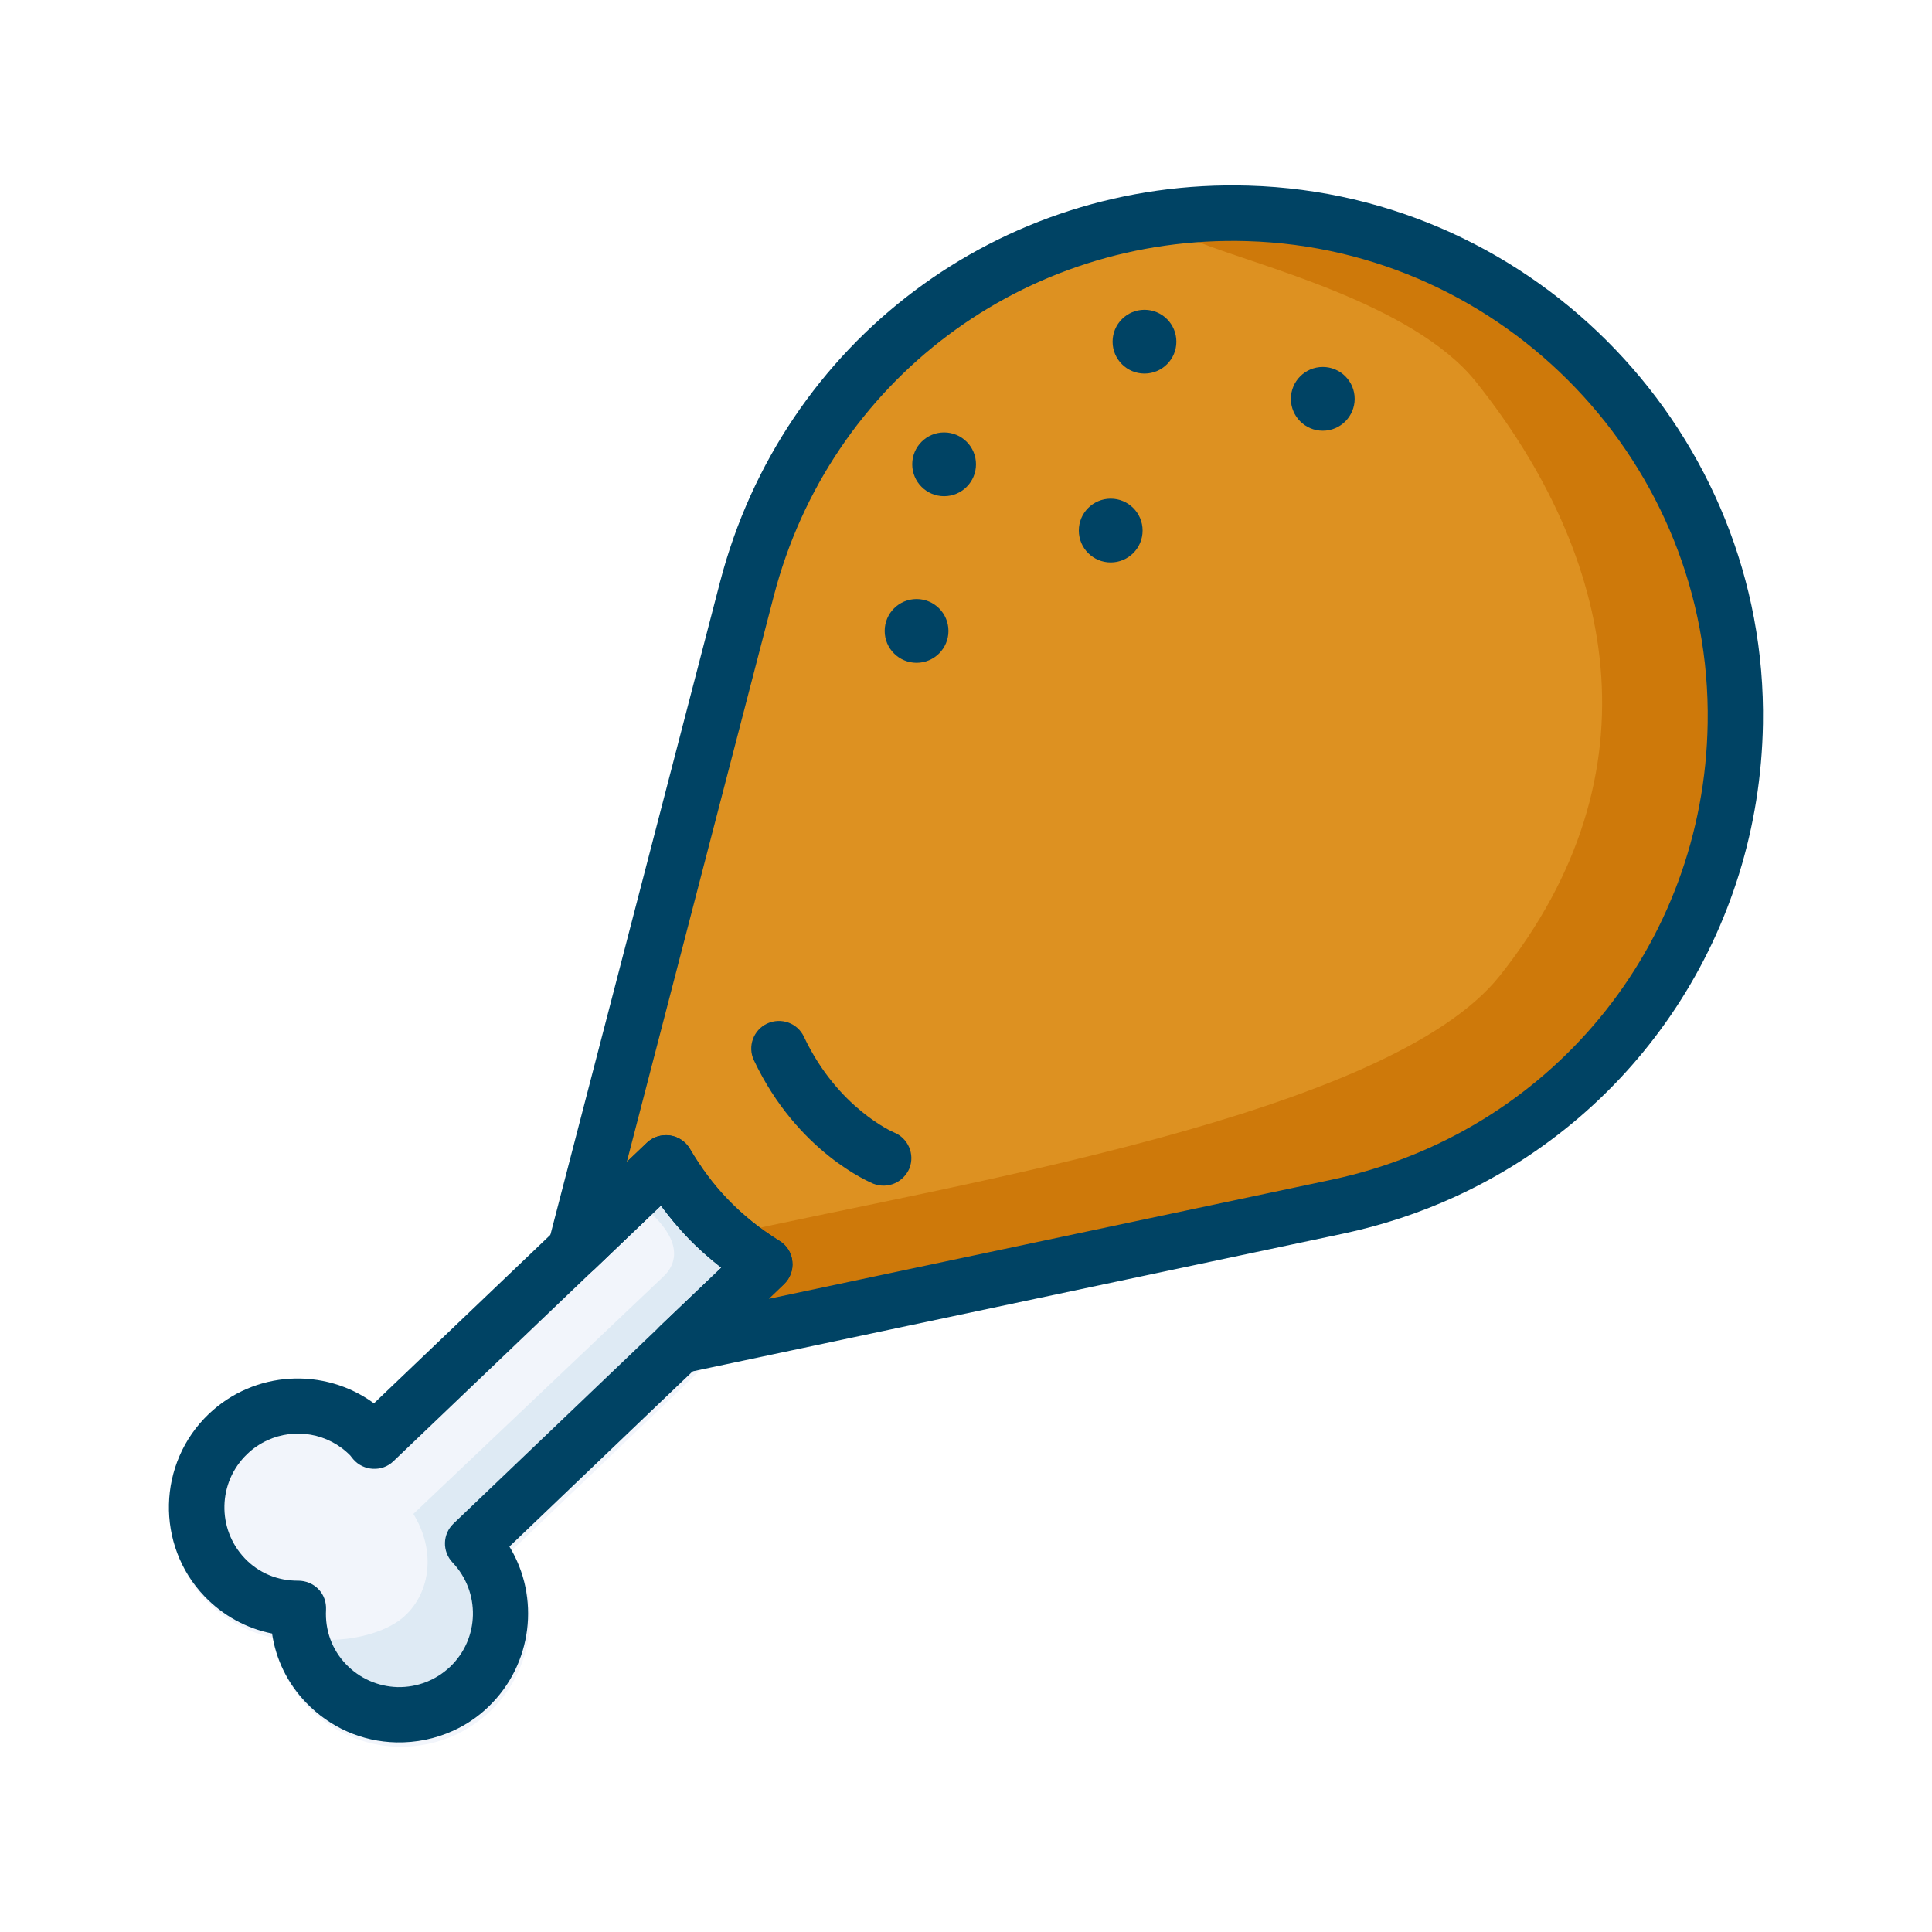
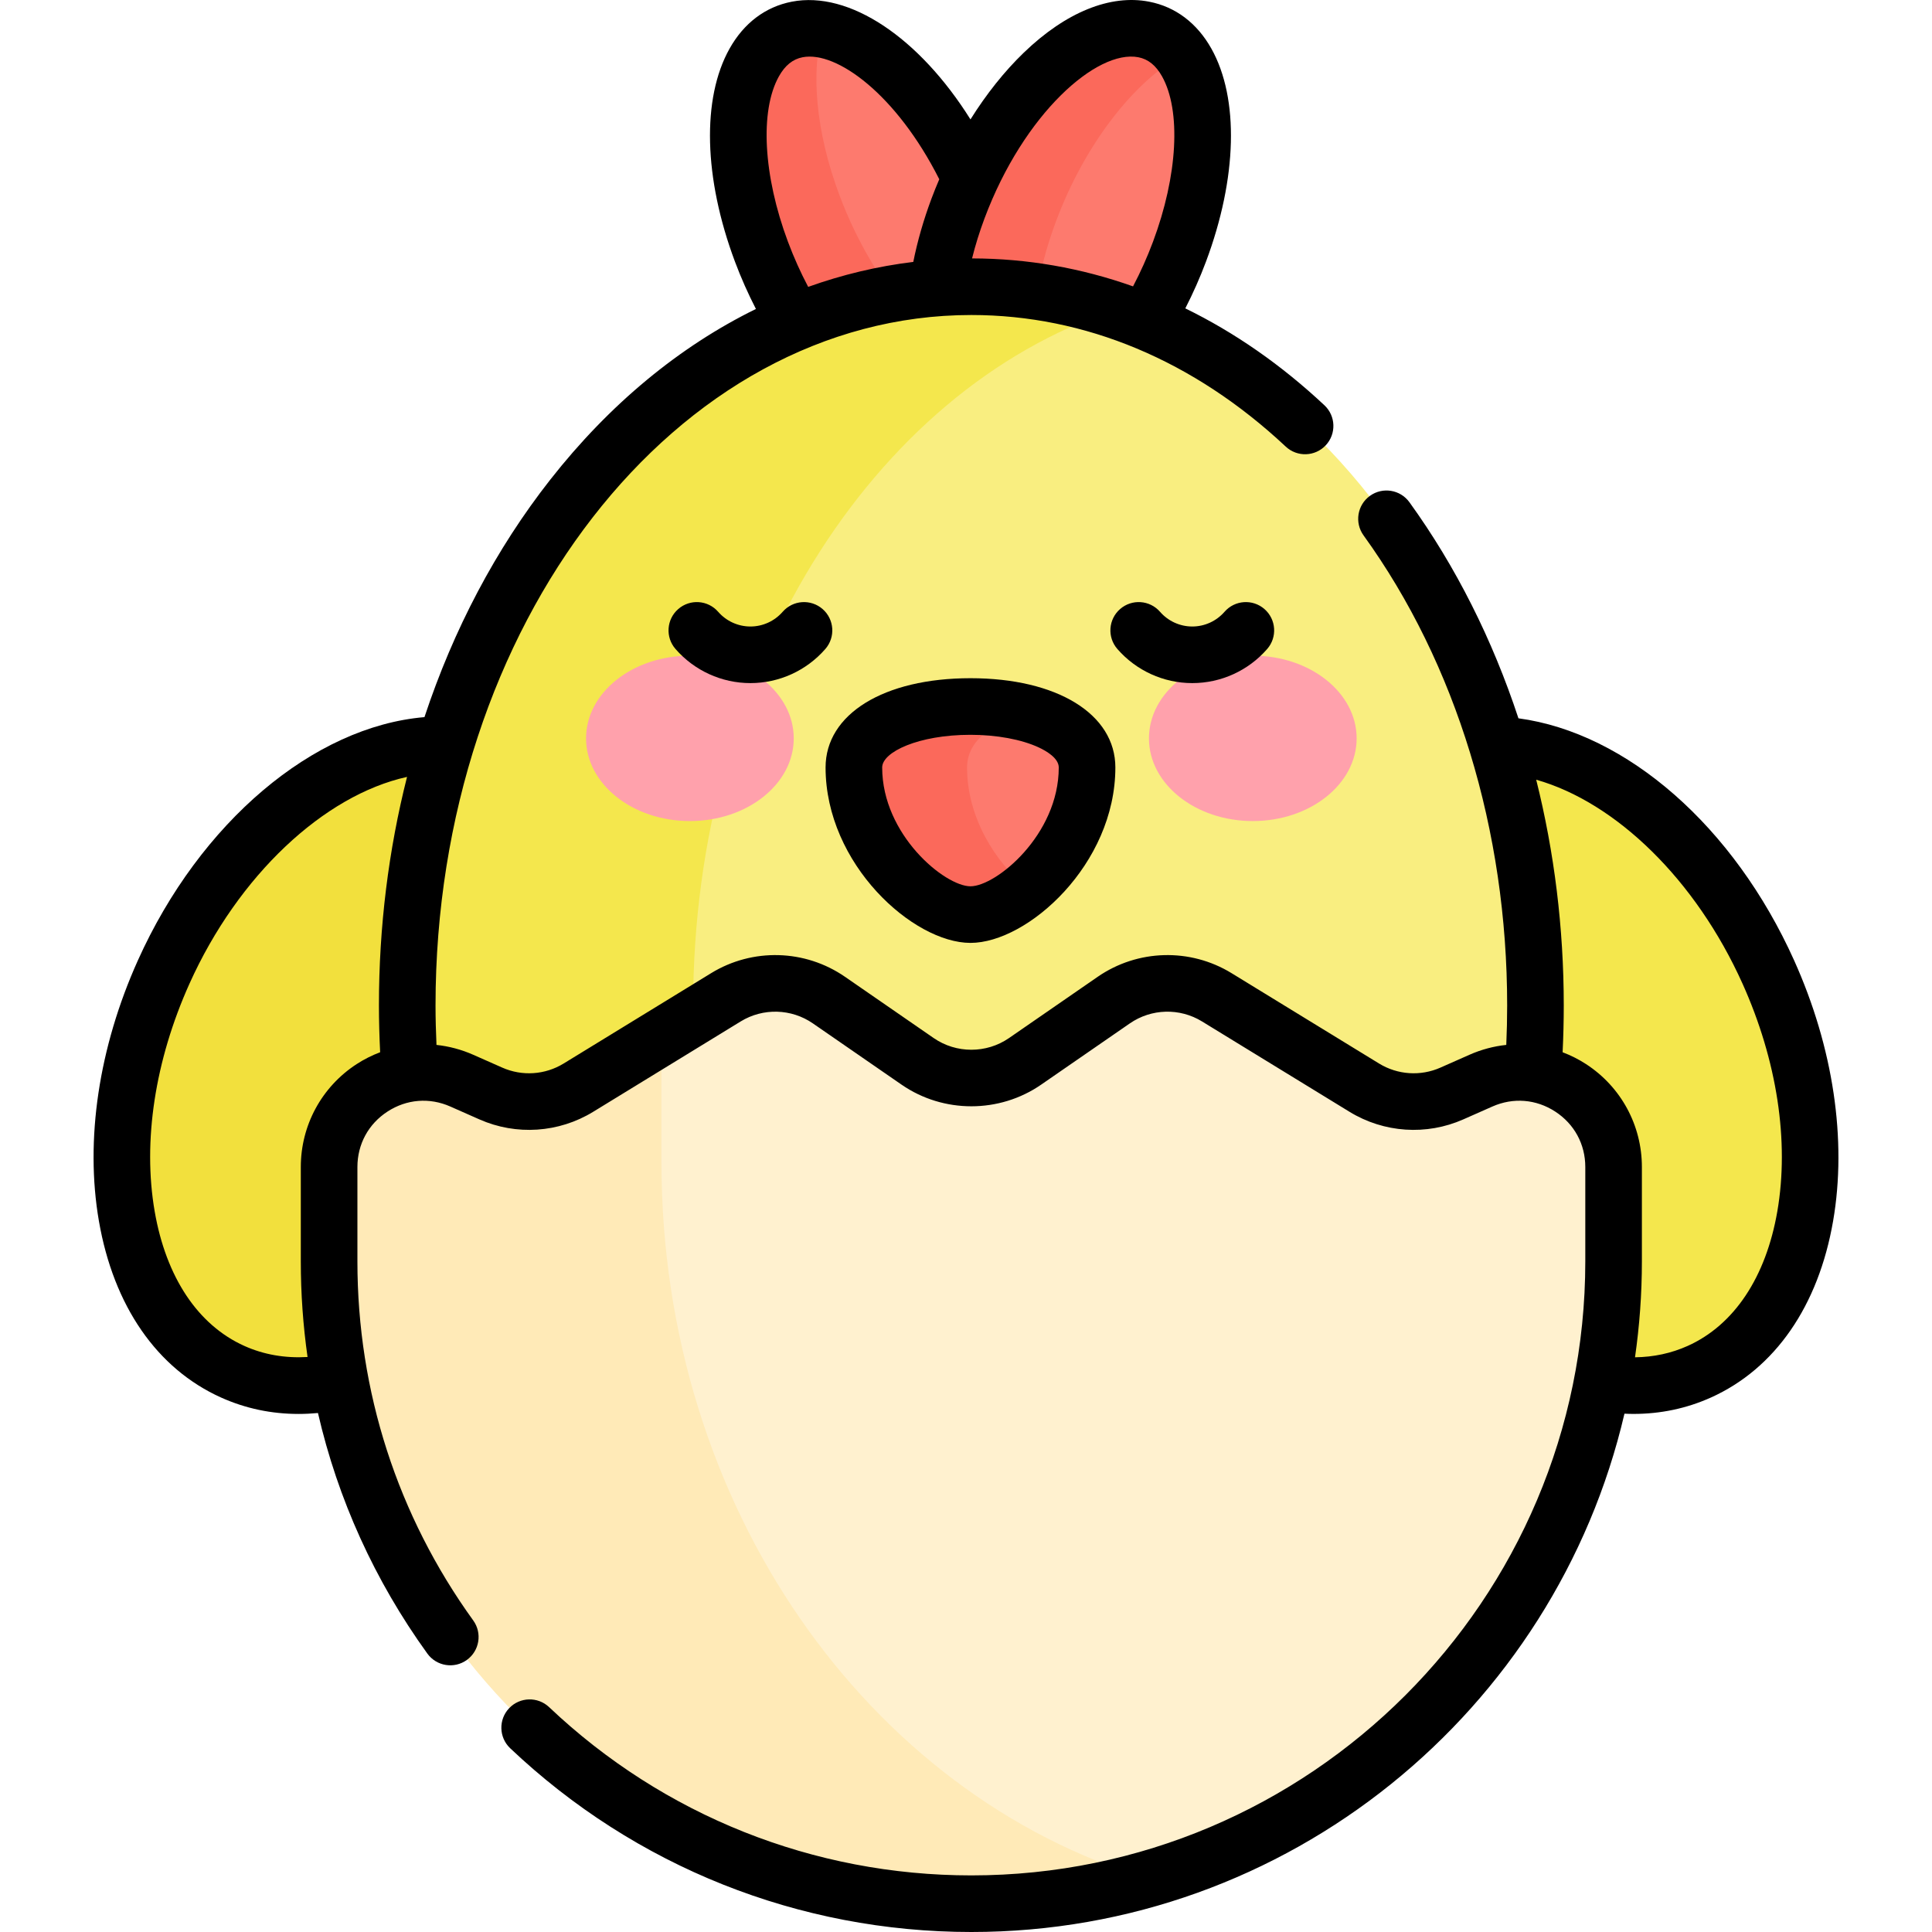
- <svg xmlns="http://www.w3.org/2000/svg" width="800px" height="800px" viewBox="0 0 1024 1024" class="icon" version="1.1">
-   <path d="M241 919.7c-9.3 4.2-19.4 6.3-29.9 6.1-18.3-0.4-35.2-7.9-47.9-21.1-9.8-10.2-16-22.9-18-36.6-13.6-2.7-26-9.5-35.8-19.7-26-27.2-25-70.6 2.2-96.6 24.3-23.2 61.4-24.9 87.6-5.7L343.8 608c3.2-3.1 7.7-4.5 12.2-3.9 4.4 0.6 8.4 3.3 10.6 7.1 5.8 9.9 12.4 18.8 19.8 26.5 7.9 8.3 17.2 15.8 27.7 22.3 3.9 2.4 6.4 6.4 6.8 10.9 0.5 4.5-1.2 9-4.5 12.1L271 822c16.3 26.8 12.4 62.4-11.2 85-5.5 5.2-11.9 9.5-18.8 12.7z" fill="#F2F5FB" />
-   <path d="M135.2 830.7c-10.8-2.2-20.7-7.5-28.7-15.4 2.5 5 5.6 9.8 9.6 14.1 6.5 6.8 14.4 11.8 23 14.8-1.8-4.4-3.2-8.8-3.9-13.5zM358.6 628.4c-6.3-6.6-26 3.7-21.1 8.9 6.6 6.9 7 3.9 13.4 12 12.7 15.9 3 25.2 0.2 27.8l-132 125.3c13.7 22.5 7.3 45.9-7.7 56.6-16.1 11.5-49 13.9-59.4 3.8 2.6 5.4 6.1 10.5 10.4 14.9 10.8 11.3 29.5 31.7 45.2 32.1 9 0.2 17.7-1.6 25.7-5.2 5.9-2.7 11.4-6.4 16.2-11 20.3-19.4 19.6-63.9 5.5-86.9l125-119.4c2.8-2.7 15.7-13.5 15-17.3-2.3-12.2-29.6-34.5-36.4-41.6z" fill="#DEEAF4" />
-   <path d="M314.5 642.2l110.3-400.7s37-66.3 117.1-103.9 244.8-28.7 301.5 51.9C900 270.2 962 423.1 876.1 531.1S408.8 703.5 408.8 703.5L391 658.8l-30.7-24.3-45.8 7.7z" fill="#DD9121" />
-   <path d="M864.7 218.4C830.4 169.6 721 89 635.1 128.2c28.4 11.9 113.6 32.1 147.2 74.2 73.4 92 98.5 206.8 12.6 314.8-58.6 73.7-288 110.2-406.7 136.7l-3.8 56.6s392.8-50.9 478.8-159 58.1-252.4 1.5-333.1z" fill="#CE790A" />
-   <path d="M240 917.4c-9.3 4.2-19.4 6.3-29.9 6.1-18.3-0.4-35.2-7.9-47.9-21.1-9.8-10.2-16-22.9-18-36.6-13.6-2.7-26-9.5-35.8-19.7-26-27.2-25-70.6 2.2-96.6 24.3-23.2 61.4-24.9 87.6-5.7l144.6-138.1c3.2-3.1 7.7-4.5 12.2-3.9 4.4 0.6 8.4 3.3 10.6 7.1 5.8 9.9 12.4 18.8 19.8 26.5 7.9 8.3 17.2 15.8 27.7 22.3 3.9 2.4 6.4 6.4 6.8 10.9 0.5 4.5-1.2 9-4.5 12.1L270 819.7c16.3 26.8 12.4 62.4-11.2 85-5.5 5.3-11.9 9.6-18.8 12.7z m-98.3-154c-3.9 1.8-7.5 4.2-10.7 7.3-15.6 14.9-16.1 39.6-1.3 55.2 7.4 7.8 17.5 12 28.4 11.9 4 0 7.9 1.6 10.7 4.5 2.8 2.9 4.2 6.8 4 10.9-0.6 10.9 3.2 21.2 10.6 28.9 7.2 7.5 16.9 11.8 27.3 12.1 10.4 0.2 20.3-3.6 27.9-10.8 15.6-14.9 16.1-39.6 1.3-55.2-5.6-5.9-5.4-15.1 0.5-20.7l141.9-135.6c-6.5-5.1-12.6-10.5-18.1-16.3-4.9-5.1-9.5-10.7-13.9-16.6L208.5 774.5c-2.9 2.8-6.8 4.2-10.8 4-4-0.2-7.8-2-10.4-5-0.3-0.3-1.2-1.5-1.6-2-11.7-12-29.5-14.8-44-8.1z" fill="#004364" />
-   <path d="M771 634.4c-18.6 8.5-38.5 15.1-59.3 19.5l-348.6 73.8c-6.4 1.4-12.9-1.7-16-7.5-3.1-5.8-1.9-12.9 2.8-17.4l32.4-30.9c-6.5-5.1-12.6-10.5-18.1-16.3-4.9-5.1-9.5-10.7-13.9-16.6l-35.2 33.7c-4.7 4.5-11.9 5.4-17.6 2-5.6-3.3-8.4-10-6.8-16.3l90.9-349.8C414.8 180.9 530 94.4 661.9 98.4c152.7 4.5 275 132.5 272.5 285.2-1.8 110.6-66.5 206.6-163.4 250.8z m-363.5 54l298.2-63.1c115.5-24.5 197.6-124 199.4-242.1 2.2-136.8-107.3-251.4-244.1-255.4-118-3.5-221.3 73.9-250.9 188.2l-77.9 299.9 10.7-10.2c3.2-3.1 7.7-4.5 12.2-3.9 4.4 0.6 8.4 3.3 10.6 7.1 5.8 9.9 12.4 18.8 19.8 26.5 7.9 8.3 17.2 15.8 27.7 22.3 3.9 2.4 6.4 6.4 6.8 10.9 0.5 4.5-1.2 9-4.5 12.1l-8 7.7z" fill="#004364" />
-   <path d="M474.4 627.1c-3.5 1.6-7.7 1.8-11.5 0.3-1.6-0.7-40.2-16.6-63.3-65.4-3.5-7.3-0.3-16.1 7-19.5 7.4-3.4 16.1-0.3 19.5 7 17.9 37.9 47.4 50.6 47.7 50.7 7.5 3 11.2 11.5 8.2 19.1-1.6 3.6-4.3 6.3-7.6 7.8z" fill="#004364" />
-   <path d="M485.8 334.4m-16.9 0a16.9 16.9 0 1 0 33.8 0 16.9 16.9 0 1 0-33.8 0Z" fill="#004364" />
-   <path d="M500.4 246.1m-16.9 0a16.9 16.9 0 1 0 33.8 0 16.9 16.9 0 1 0-33.8 0Z" fill="#004364" />
-   <path d="M606.6 181.1m-16.9 0a16.9 16.9 0 1 0 33.8 0 16.9 16.9 0 1 0-33.8 0Z" fill="#004364" />
-   <path d="M701.1 211.4m-16.9 0a16.9 16.9 0 1 0 33.8 0 16.9 16.9 0 1 0-33.8 0Z" fill="#004364" />
-   <path d="M588.7 281.2m-16.9 0a16.9 16.9 0 1 0 33.8 0 16.9 16.9 0 1 0-33.8 0Z" fill="#004364" />
+ <svg xmlns="http://www.w3.org/2000/svg" id="Capa_1" enable-background="new 0 0 511.999 511.999" height="512" viewBox="0 0 511.999 511.999" width="512">
+   <g>
+     <g>
+       <path d="m153.042 306.917c-20.177 44.877-61.083 70.221-91.37 56.605-30.285-13.616-38.479-61.035-18.303-105.913 20.178-44.879 61.084-70.222 91.371-56.606 30.285 13.616 38.479 61.034 18.302 105.914z" fill="#f2e03d" />
+     </g>
+     <g>
+       <path d="m358.958 306.917c20.177 44.877 61.083 70.221 91.37 56.605 30.285-13.616 38.479-61.035 18.303-105.913-20.178-44.879-61.084-70.222-91.371-56.606-30.286 13.616-38.48 61.034-18.302 105.914z" fill="#f4e74d" />
+     </g>
+     <g>
+       <path d="m201.79 66.694c10.981 29.365 33.025 50.608 49.235 47.451 16.209-3.157 20.447-29.521 9.465-58.885-10.982-29.365-33.025-50.607-49.233-47.45-16.211 3.158-20.448 29.52-9.467 58.884z" fill="#fd7a6e" />
+     </g>
+     <g>
+       <path d="m222.451 51.698c-6.324-16.91-7.591-32.815-4.44-43.875-2.328-.408-4.594-.433-6.754-.012-16.211 3.157-20.448 29.52-9.467 58.883 10.981 29.365 33.025 50.608 49.235 47.451 6.874-1.339 11.586-6.863 13.906-15.008-15.138-2.652-32.963-21.989-42.48-47.439z" fill="#fb695b" />
+     </g>
+     <g>
+       <path d="m312.58 66.694c-10.981 29.365-33.025 50.608-49.234 47.451-16.21-3.157-20.448-29.521-9.467-58.885 10.983-29.365 33.026-50.607 49.235-47.45 16.21 3.158 20.449 29.52 9.466 58.884z" fill="#fd7a6e" />
+     </g>
+     <g>
+       <path d="m279.873 58.593c7.651-20.456 20.668-36.959 33.343-44.029-2.534-3.564-5.915-5.938-10.102-6.753-16.209-3.157-38.252 18.085-49.235 47.45-10.981 29.364-6.742 55.727 9.467 58.885 4.917.958 10.372-.342 15.892-3.421-7.274-10.235-7.51-30.353.635-52.132z" fill="#fb695b" />
+     </g>
+     <g>
+       <ellipse clip-rule="evenodd" cx="257.416" cy="266.459" fill="#f9ee80" fill-rule="evenodd" rx="149.495" ry="190.48" />
+     </g>
+     <g>
+       <path clip-rule="evenodd" d="m183.687 266.459c0-88.52 47.394-162.932 111.612-184.302-12.099-4.026-24.794-6.177-37.883-6.177-82.562 0-149.495 85.281-149.495 190.479 0 105.199 66.932 190.48 149.495 190.48 13.09 0 25.785-2.15 37.883-6.177-64.217-21.371-111.612-95.783-111.612-184.303z" fill="#f4e74d" fill-rule="evenodd" />
+     </g>
+     <g>
+       <g>
+         <g>
+           <path d="m210.35 195.673c0 12.103-12.321 21.916-27.522 21.916-15.199 0-27.519-9.813-27.519-21.916s12.32-21.915 27.519-21.915c15.201-.001 27.522 9.811 27.522 21.915" fill="#ffa1ac" />
+         </g>
+         <g>
+           <path d="m304.483 195.673c0 12.103 12.321 21.916 27.52 21.916 15.201 0 27.52-9.813 27.52-21.916s-12.319-21.915-27.52-21.915c-15.199-.001-27.52 9.811-27.52 21.915" fill="#ffa1ac" />
+         </g>
+         <g>
+           <path d="m198.869 181.029c-7.61 0-14.848-3.296-19.855-9.042-2.722-3.122-2.397-7.86.726-10.581 3.122-2.724 7.86-2.398 10.581.726 2.159 2.477 5.275 3.897 8.549 3.897 3.272 0 6.386-1.42 8.543-3.896 2.721-3.123 7.459-3.448 10.582-.729 3.123 2.721 3.449 7.458.729 10.582-5.008 5.747-12.244 9.043-19.855 9.043z" />
+         </g>
+         <g>
+           <path d="m315.965 181.029c-7.613 0-14.851-3.297-19.856-9.044-2.72-3.124-2.393-7.861.73-10.582 3.124-2.721 7.86-2.395 10.582.73 2.155 2.476 5.27 3.896 8.544 3.896 3.272 0 6.387-1.42 8.545-3.896 2.721-3.124 7.458-3.449 10.581-.728s3.449 7.459.728 10.581c-5.007 5.747-12.245 9.043-19.854 9.043z" />
+         </g>
+       </g>
+     </g>
+     <g>
+       <path d="m392.46 286.381-7.703 3.408c-7.519 3.327-16.192 2.749-23.203-1.546l-39.101-23.954c-8.446-5.174-19.149-4.881-27.299.748l-23.512 16.24c-8.561 5.913-19.888 5.913-28.449 0l-23.512-16.24c-8.15-5.629-18.853-5.923-27.299-.748l-39.102 23.954c-7.011 4.295-15.684 4.873-23.203 1.546l-7.703-3.408c-16.547-7.322-35.157 4.793-35.157 22.889v25.03c0 93.999 76.201 170.2 170.2 170.2s170.2-76.201 170.2-170.2v-25.03c0-18.095-18.61-30.211-35.157-22.889z" fill="#fff1cf" />
+     </g>
+     <g>
+       <path d="m175.298 308.091v-28.884c0-1.597.124-3.148.336-4.658l-22.355 13.695c-7.011 4.295-15.684 4.873-23.203 1.546l-7.703-3.408c-16.547-7.322-35.157 4.793-35.157 22.889v25.03c0 93.999 76.201 170.2 170.2 170.2 16.273 0 32.012-2.288 46.916-6.552-74.282-22.272-129.034-98.827-129.034-189.858z" fill="#ffeab7" />
+     </g>
+     <g>
+       <g>
+         <path d="m288.082 203.383c0 21.536-19.655 38.994-30.898 38.994s-30.898-17.458-30.898-38.994 61.796-21.536 61.796 0z" fill="#fd7a6e" />
+       </g>
+     </g>
+     <g>
+       <path d="m256.279 203.383c0-7.147 6.808-11.919 15.902-14.322-18.309-4.839-45.894-.067-45.894 14.322 0 21.536 19.655 38.994 30.898 38.994 4.293 0 9.812-2.552 14.996-6.899-8.391-7.036-15.902-18.783-15.902-32.095z" fill="#fb695b" />
+     </g>
+     <g>
+       <path d="m475.471 254.533c-15.968-35.517-44.356-60.305-73.069-64.176-6.874-20.856-16.592-40.238-28.889-57.259-2.425-3.359-7.116-4.114-10.471-1.688-3.358 2.425-4.113 7.113-1.688 10.471 24.542 33.972 38.058 78.214 38.058 124.577 0 3.478-.083 6.976-.234 10.451-3.317.353-6.606 1.221-9.754 2.614l-7.702 3.408c-5.266 2.33-11.341 1.925-16.25-1.083l-39.102-23.953c-10.968-6.719-24.894-6.339-35.479.973l-23.511 16.24c-5.961 4.115-13.968 4.115-19.925 0l-23.513-16.24c-10.584-7.311-24.512-7.691-35.479-.973l-39.102 23.953c-4.911 3.009-10.985 3.412-16.25 1.083l-7.702-3.408c-3.142-1.39-6.426-2.257-9.737-2.611-.152-3.478-.252-6.977-.252-10.453 0-100.896 63.699-182.979 141.995-182.979 30.148 0 58.961 12.059 83.32 34.873 3.024 2.833 7.771 2.676 10.601-.347 2.832-3.023 2.677-7.77-.347-10.601-11.458-10.732-23.837-19.322-36.869-25.681 2.047-4.005 3.894-8.151 5.483-12.403 8.279-22.136 8.815-43.226 1.435-56.414-3.8-6.789-9.502-11.097-16.492-12.458-10.306-2.011-22.104 2.783-33.215 13.49-5.151 4.965-9.935 10.982-14.146 17.705-13.555-21.634-32.092-34.165-47.364-31.195-6.989 1.361-12.691 5.669-16.49 12.457-7.382 13.188-6.846 34.278 1.433 56.415 1.612 4.31 3.484 8.508 5.562 12.559-20.243 9.929-38.78 25.205-54.519 45.26-14.419 18.372-25.639 39.707-33.32 62.905-29.386 2.499-59.48 27.836-75.959 64.49-10.364 23.054-14.029 47.57-10.321 69.032 3.895 22.537 15.397 39.157 32.39 46.797 6.435 2.892 13.314 4.345 20.535 4.345 1.692 0 3.404-.088 5.132-.247 5.261 22.828 15.026 44.413 28.986 63.75 2.427 3.359 7.114 4.115 10.471 1.691 3.358-2.425 4.116-7.112 1.691-10.471-20.08-27.814-30.694-60.71-30.694-95.132v-25.03c0-6.04 2.903-11.395 7.966-14.69s11.133-3.783 16.656-1.34l7.702 3.408c9.773 4.324 21.044 3.572 30.156-2.009l39.102-23.953c5.91-3.622 13.416-3.415 19.119.523l23.512 16.24c11.059 7.638 25.918 7.638 36.975 0l23.512-16.24c5.703-3.939 13.207-4.146 19.118-.523l39.102 23.953c9.114 5.582 20.388 6.334 30.156 2.009l7.702-3.408c5.521-2.443 11.595-1.955 16.657 1.34 5.062 3.296 7.966 8.65 7.966 14.69v25.029c0 89.713-72.987 162.7-162.7 162.7-41.816 0-81.554-15.834-111.894-44.585-3.007-2.848-7.753-2.722-10.604.285-2.849 3.007-2.721 7.754.285 10.604 33.139 31.402 76.541 48.696 122.212 48.696 84.113 0 154.761-58.744 173.079-137.36.789.034 1.578.065 2.36.065 7.23 0 14.12-1.453 20.547-4.342 16.992-7.64 28.495-24.26 32.39-46.797 3.706-21.461.041-45.978-10.323-69.032zm-173.792-239.362c2.597.506 4.647 2.161 6.271 5.061 5.099 9.109 4.158 26.315-2.395 43.835-1.521 4.069-3.295 8.03-5.288 11.826-13.726-4.879-28.039-7.39-42.662-7.411.869-3.493 1.967-7.035 3.298-10.594 10.408-27.828 29.834-44.835 40.776-42.717zm-92.864 48.896c-6.552-17.521-7.491-34.727-2.394-43.835 1.622-2.899 3.674-4.555 6.27-5.061 8.99-1.746 24.893 9.87 36.225 32.333-.722 1.689-1.413 3.397-2.061 5.128-2.106 5.632-3.718 11.258-4.826 16.779-9.499 1.153-18.811 3.377-27.853 6.615-2.021-3.834-3.82-7.84-5.361-11.959zm-114.317 217.942c-9.256 6.025-14.781 16.217-14.781 27.261v25.029c0 8.541.605 16.995 1.787 25.319-5.986.349-11.611-.623-16.757-2.937-12.302-5.53-20.74-18.198-23.759-35.67-3.205-18.546.07-39.971 9.222-60.327 12.91-28.717 35.659-49.935 57.659-54.797-4.897 19.327-7.448 39.705-7.448 60.572 0 4.123.12 8.278.321 12.394-2.161.82-4.257 1.863-6.244 3.156zm376.513 39.002c-3.019 17.472-11.457 30.14-23.759 35.67-4.331 1.947-9.01 2.954-13.958 3.015 1.193-8.297 1.823-16.774 1.823-25.396v-25.03c0-11.044-5.525-21.235-14.781-27.261-1.981-1.29-4.072-2.331-6.228-3.151.201-4.118.304-8.273.304-12.4 0-20.518-2.504-40.666-7.306-59.83 21.188 6.019 42.328 26.575 54.683 54.056 9.152 20.356 12.427 41.781 9.222 60.327z" />
+       <path d="m218.786 203.383c0 25.665 23.235 46.494 38.398 46.494s38.397-20.829 38.397-46.494c0-14.147-15.431-23.652-38.398-23.652-22.966 0-38.397 9.505-38.397 23.652zm61.796 0c0 17.863-16.612 31.494-23.397 31.494s-23.398-13.631-23.398-31.494c0-4.093 9.609-8.652 23.397-8.652 6.925 0 13.515 1.218 18.082 3.34 1.985.922 5.316 2.839 5.316 5.312z" />
+     </g>
+   </g>
</svg>
